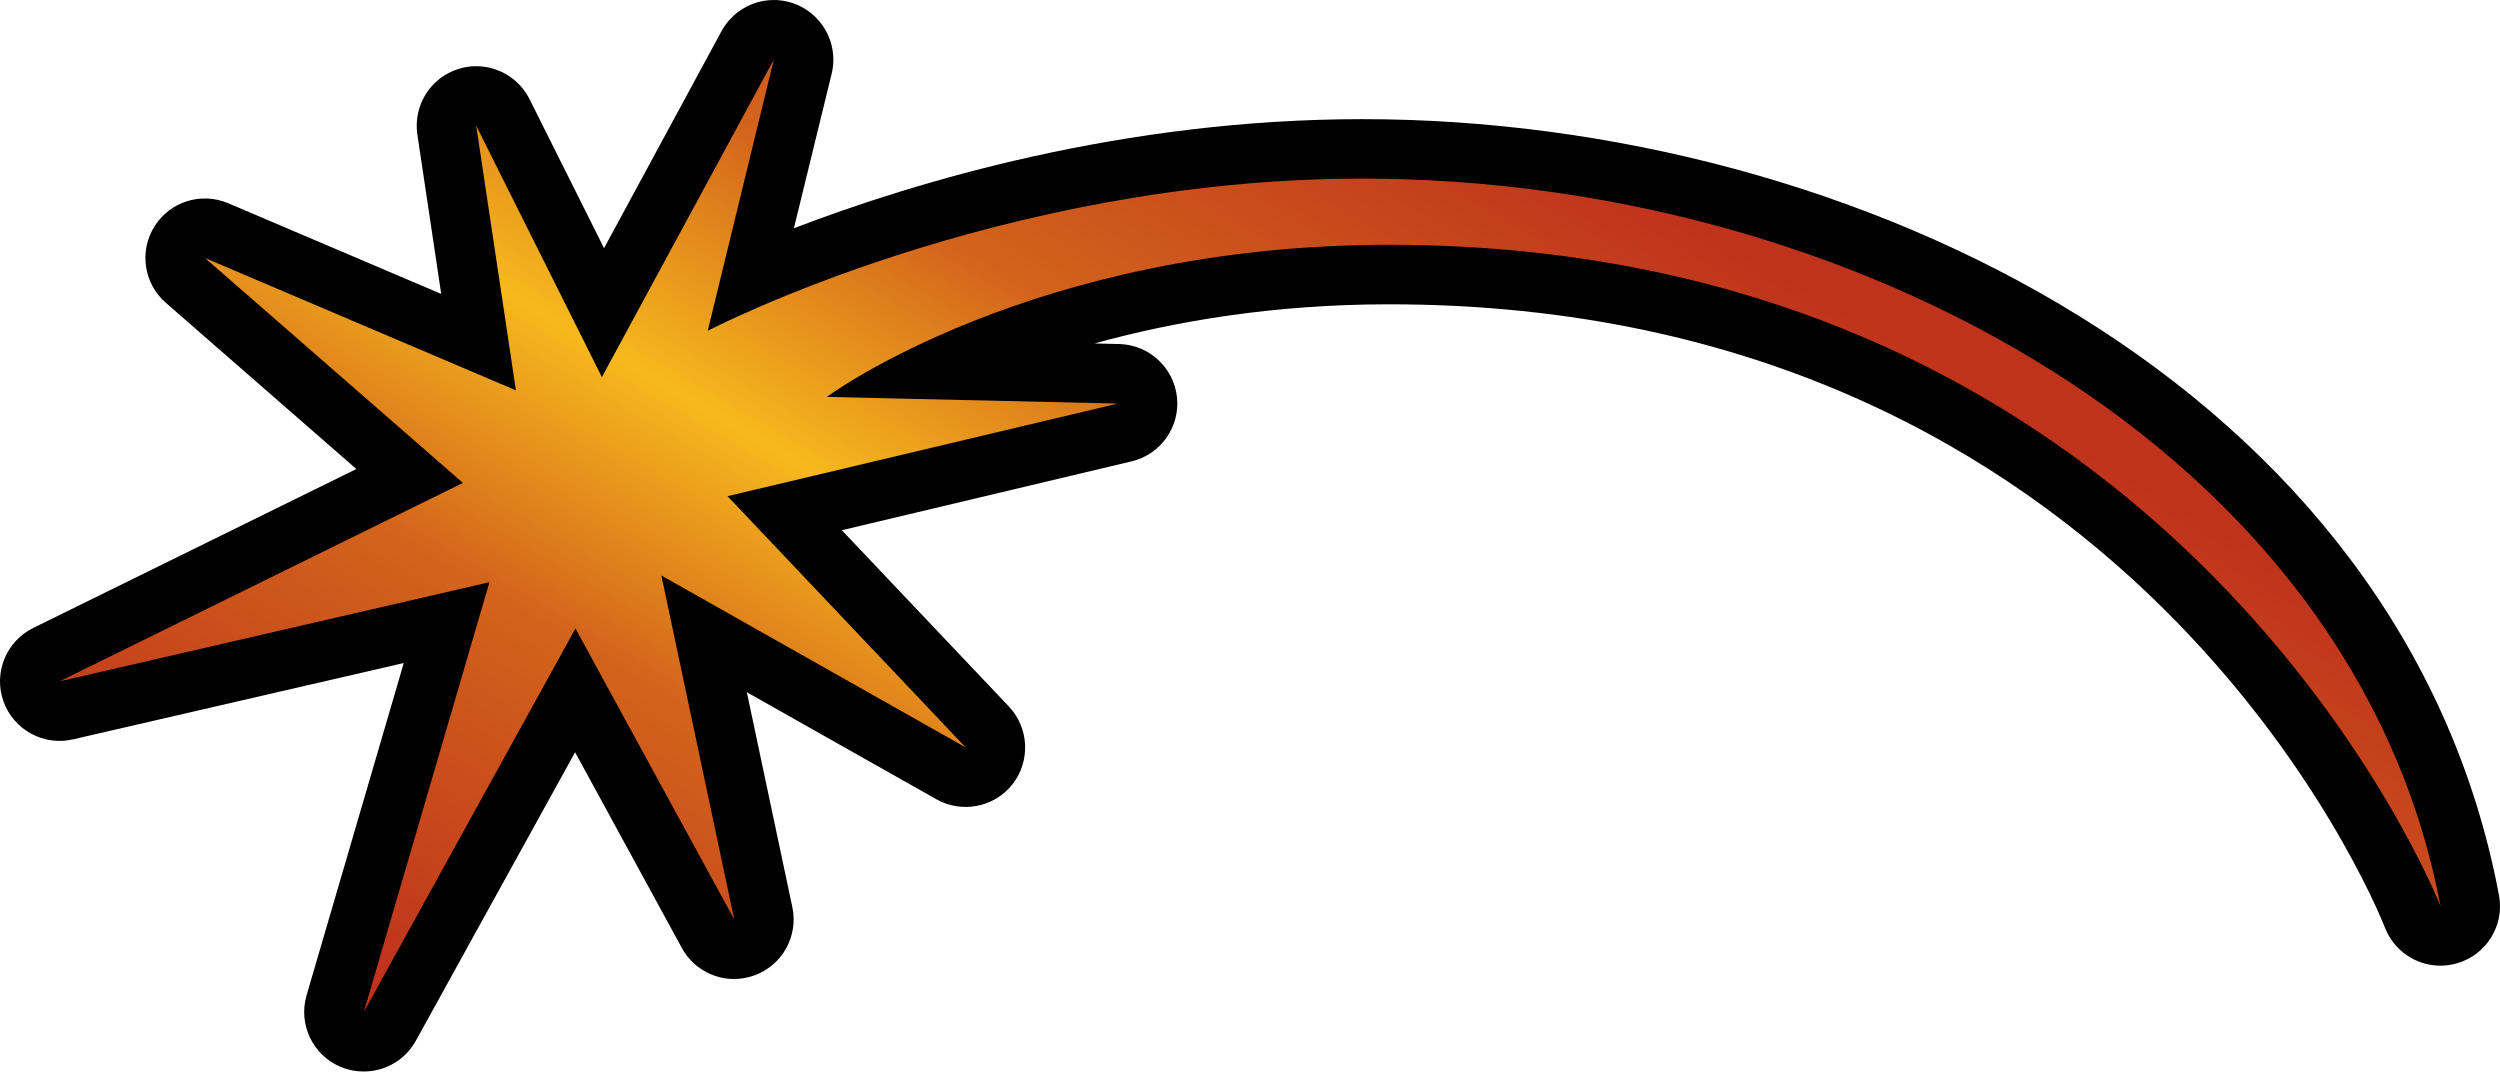
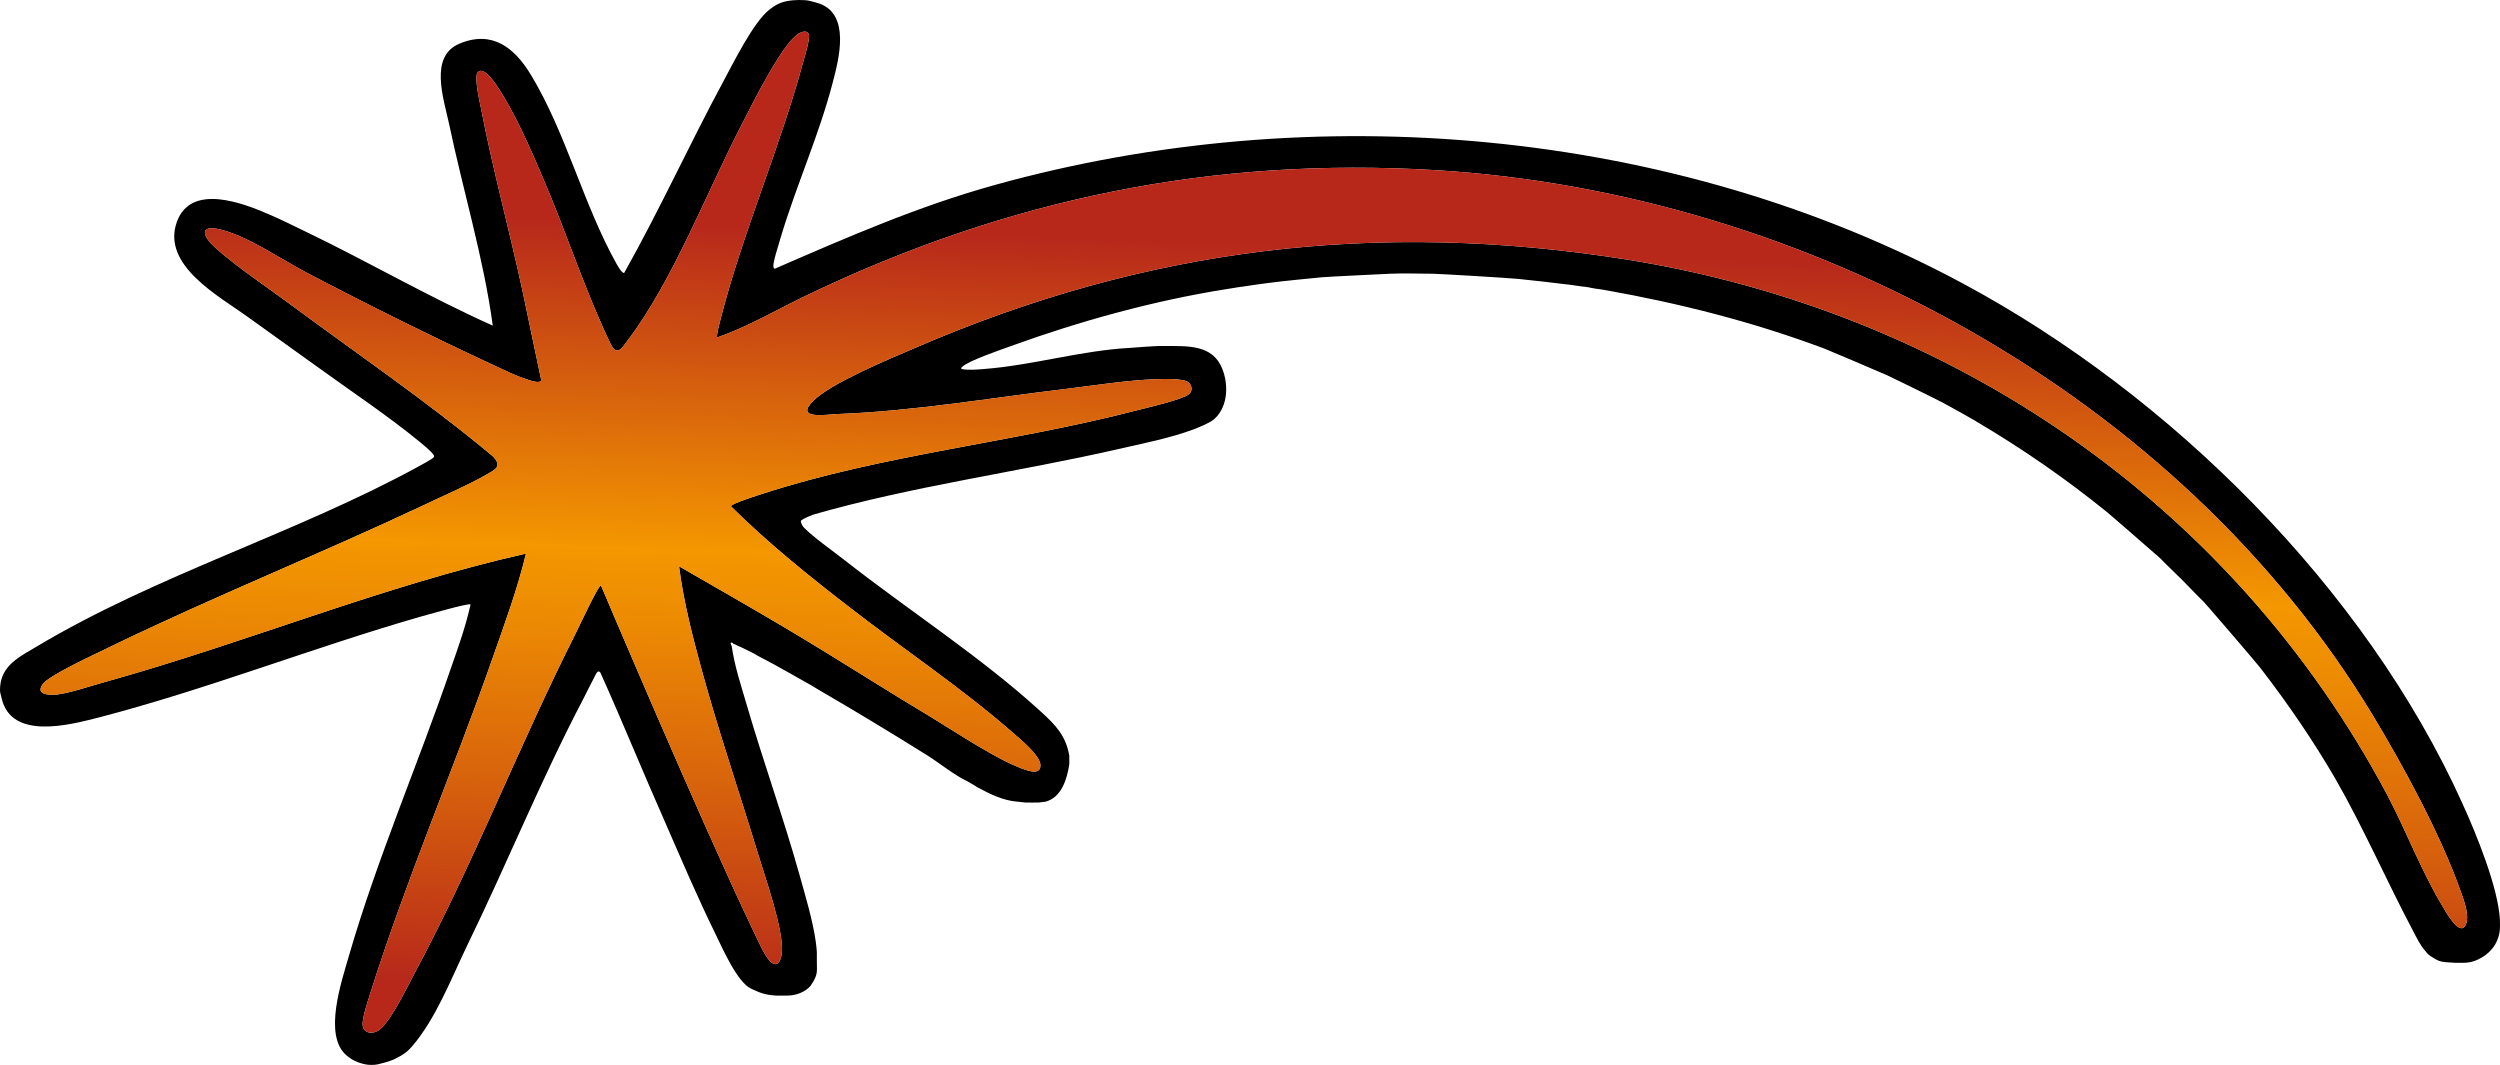
- <svg xmlns="http://www.w3.org/2000/svg" width="116.659" height="50">
-   <g>
-     <path d="M16.972 50c-.359 0-.719-.066-1.065-.21a2.78 2.78 0 0 1-1.602-3.343l4.536-15.508-15.437 3.563a2.78 2.78 0 0 1-3.243-1.776A2.78 2.78 0 0 1 1.555 29.3l15.074-7.414-8.889-7.755a2.775 2.775 0 0 1 2.914-4.645l9.934 4.229-1.112-7.436a2.775 2.775 0 0 1 1.911-3.059c.276-.092.559-.131.834-.131 1.03 0 2.006.574 2.489 1.538l3.477 6.954 5.478-10.122A2.79 2.79 0 0 1 36.106 0a2.785 2.785 0 0 1 2.703 3.439l-1.763 7.212C42.717 8.478 52.4 5.56 63.575 5.56c22.969 0 48.562 12.439 53.037 36.215a2.77 2.77 0 0 1-1.963 3.177q-.382.111-.771.11a2.78 2.78 0 0 1-2.582-1.763C110.829 42.111 99.421 14.2 64.812 14.2c-5.396 0-10.015.797-13.741 1.827l1.148.026a2.784 2.784 0 0 1 2.704 2.484 2.776 2.776 0 0 1-2.125 2.993l-13.515 3.212 7.794 8.225a2.79 2.79 0 0 1 .175 3.624 2.785 2.785 0 0 1-3.556.706l-8.846-4.995 2.124 10.03a2.775 2.775 0 0 1-1.755 3.177 2.8 2.8 0 0 1-.964.176 2.78 2.78 0 0 1-2.438-1.451l-4.981-9.131-7.433 13.465A2.77 2.77 0 0 1 16.972 50" />
-     <path d="m28.086 17.597-5.864-11.73 1.853 12.348-14.506-6.174 12.033 10.494-18.823 9.259 20.061-4.627-5.863 20.056 9.876-17.896L34.261 42.9l-3.399-16.045 14.199 8.022-11.112-11.724 18.208-4.321-13.577-.311s9.565-7.098 26.235-7.098c37.032 0 49.068 30.865 49.068 30.865-4.011-21.295-27.468-33.954-50.306-33.954-16.977 0-30.552 7.103-30.552 7.103l3.084-12.655Z" style="fill:url(#a)" />
-     <linearGradient id="a" x1="-499.099" x2="-496.988" y1="-15.17" y2="-15.17" gradientTransform="rotate(-60 -6816.91 -12813.473)scale(29.125)" gradientUnits="userSpaceOnUse">
-       <stop offset="0" style="stop-color:#bf331c" />
-       <stop offset=".3" style="stop-color:#d3641c" />
-       <stop offset=".5" style="stop-color:#f6b91d" />
-       <stop offset=".7" style="stop-color:#d3641c" />
-       <stop offset="1" style="stop-color:#bf331c" />
+ <svg xmlns="http://www.w3.org/2000/svg" width="499.999" height="212.983" viewBox="0 0 499.999 212.983">
+   <defs>
+     <linearGradient id="a" x1="248.344" x2="265.091" y1="230.909" y2="-254.129" gradientUnits="userSpaceOnUse">
+       <stop offset=".06" stop-color="#b7281b" />
+       <stop offset=".072" stop-color="#bc3118" />
+       <stop offset=".151" stop-color="#da670b" />
+       <stop offset=".21" stop-color="#ec8a03" />
+       <stop offset=".241" stop-color="#f49700" />
+       <stop offset=".375" stop-color="#b7281b" />
+       <stop offset=".513" stop-color="#b7281b" />
    </linearGradient>
-   </g>
+   </defs>
+   <path d="M499.982 183.96c-.332-6.436-4.734-17.19-7.474-23.21-19.474-43.14-58.337-81.672-99.775-103.97-58.13-31.305-130.17-37.451-193.696-19.804-15.32 4.235-29.563 10.463-44.095 16.774-.207-.083-.25-.25-.25-.457-.165-.79 1.12-4.567 1.413-5.688 3.114-10.463 7.723-20.594 10.463-31.182 1.246-4.733 3.488-13.453-2.657-15.695-.623-.208-1.288-.374-1.91-.54-1.08-.29-3.363-.207-4.443 0-1.412.25-2.574.83-3.737 1.785-3.156 2.533-7.06 10.422-9.093 14.2-6.85 12.706-12.83 25.868-19.89 38.408-.455.124-1.286-1.412-1.493-1.744-6.602-11.75-10.173-26.366-17.19-37.91-3.24-5.355-7.723-8.967-14.283-6.186-6.062 2.533-3.156 10.962-2.076 15.945 2.823 13.494 6.892 26.74 8.76 40.44-12.912-5.77-25.12-12.912-37.867-19.016-2.2-1.038-4.36-2.16-6.602-3.114-5.397-2.366-15.902-6.477-18.725 1.412-3.073 8.636 8.387 14.782 14.075 18.892 4.65 3.322 9.3 6.685 13.95 10.007 6.645 4.816 14.243 9.882 20.513 15.03.706.58 2.283 1.869 2.74 2.533.125.166.208.25.166.498-.083.332-2.574 1.62-3.072 1.91C59.236 106.69 31.417 114.91 7.252 129.36c-2.907 1.744-6.104 3.239-7.017 6.685-.166.58-.332 1.95-.166 2.574.083.415.166.664.249.997 1.91 8.47 13.536 5.397 19.515 3.86 21.674-5.646 42.642-13.91 64.108-20.095 1.246-.332 9.8-2.824 10.173-2.491-.955 4.318-2.45 8.51-3.903 12.664-6.602 19.307-14.782 38.116-20.47 57.755-1.453 5.066-5.065 15.654-.54 19.68 1.163 1.039 2.408 1.579 3.82 1.87.623.166 1.952.166 2.575 0 1.079-.25 2.158-.54 3.238-.997a79 79 0 0 0 1.329-.706c.415-.25.83-.498 1.204-.83.29-.25.789-.748 1.038-1.038 4.775-5.564 7.806-13.495 11.003-20.138 7.972-16.36 14.823-33.3 23.252-49.368.83-1.62 1.66-3.322 2.49-4.9.084-.083.25-.623.582-.581.25 0 .374.249.416.374 4.276 9.508 8.51 19.93 12.912 29.853 3.24 7.432 6.52 15.114 10.09 22.38 1.37 2.824 4.36 9.633 7.1 10.837 1.412.623 2.325 1.204 4.94 1.37h2.2c.168 0 2.244.042 3.905-1.204.249-.166.706-.581.872-.83 1.578-2.284 1.162-2.948 1.204-4.775v-1.87c0-.331-.166-1.742-.208-2.033-.622-4.401-2.076-9.176-3.28-13.494-3.197-11.42-7.224-22.546-10.546-33.965-1.121-3.82-2.45-7.806-2.99-11.71 0-.123-.332-.414-.166-.705.29-.082.374.125.498.208 1.288.58 2.658 1.204 3.903 1.868.374.167.665.374.872.499a183 183 0 0 1 6.27 3.404c.332.167.623.374.872.499 1.287.747 2.616 1.453 3.903 2.2.29.166.58.374.872.54a798 798 0 0 1 22.089 13.329c2.574 1.619 5.315 3.903 8.013 5.19.25.124 1.08.622 1.163.664.374.207.623.374.872.54 2.45 1.328 5.149 2.657 7.972 2.865.374.04 1.412.166 1.536.166.914 0 1.827.04 2.74 0 .084 0 1.039-.125 1.37-.166 3.198-.872 4.278-4.526 4.734-7.474v-1.703c-.664-3.985-2.74-6.145-5.605-8.76-11.958-10.962-26.698-20.43-39.528-30.518-2.283-1.786-6.02-4.402-7.93-6.353-.25-.25-.374-.498-.5-.79-.29-.622-.082-.663.499-.996.416-.25 1.745-.788 2.035-.872 19.722-5.646 40.524-8.428 60.58-12.996 5.023-1.162 10.463-2.2 15.279-3.985.623-.25 3.156-1.205 4.11-2.035.208-.208.665-.623.83-.872 1.953-2.491 1.994-6.27.83-9.218-1.95-4.9-6.933-4.525-11.375-4.567h-1.205c-.79 0-5.44.332-5.77.374-9.758.498-19.557 3.487-29.356 4.235-1.495.124-2.99.249-4.485 0-.083-.29.084-.332.25-.498 1.204-1.163 7.764-3.405 9.716-4.111 13.743-4.983 28.607-9.093 43.098-11.377l1.038-.166c.748-.124 1.454-.25 2.2-.332.416-.083 4.817-.706 4.942-.706 1.287-.166 2.616-.332 2.699-.332 1.162-.125 5.065-.54 8.18-.83 1.287-.125 12.123-.623 13.618-.706 2.824-.125 5.647 0 8.47 0 1.163 0 15.156.83 17.19 1.038.997.083 9.135.996 9.176 1.038.374 0 3.696.498 3.737.498.79.042 1.37.208 2.076.332.374.083.748.125 1.163.166.25.042.997.166 1.038.166 15.03 2.658 29.77 6.395 44.054 11.75.124.042 11.044 4.65 12.415 5.274.249.083 9.134 4.443 9.674 4.733.58.332 1.162.582 1.702.872.374.166 5.315 2.948 5.813 3.239.25.124.58.332.83.498a215 215 0 0 1 26.2 18.186c.208.166 8.886 7.682 9.176 7.972.416.374.873.706 1.37 1.204s.997 1.038 1.537 1.537a168 168 0 0 1 5.44 5.439c.539.58 1.12 1.12 1.702 1.702.456.499.83.997 1.204 1.37.29.29 9.3 10.796 10.006 11.71.042.083.498.622.54.705 5.232 6.81 10.13 13.993 14.49 21.467 5.73 9.965 10.298 20.553 15.696 30.725.623 1.204 1.37 2.7 2.283 3.737.333.374.582.83 1.204 1.163 1.08.706 1.578 1.038 2.907 1.162.332.042 1.703.125 1.785.125 1.537 0 2.74.124 4.152-.415 2.658-1.038 4.692-3.197 4.94-6.311.043-.54 0-1.288 0-1.87m-6.81.956c-1.203 2.657-4.11-2.74-4.732-3.778-4.194-6.976-7.183-14.948-11.003-22.173-30.975-58.212-87.194-96.702-152.258-107.082-49.908-7.93-95.872-2.325-142.043 17.646-5.107 2.2-16.94 7.059-20.553 10.713-3.695 3.736 2.74 2.657 4.775 2.574 15.487-.581 30.767-3.24 46.088-5.066 5.688-.705 12.04-1.702 17.688-1.91 1.37-.041 5.564-.207 6.56.623.748.623.872 1.786.042 2.408-1.33 1.08-8.47 2.7-10.546 3.239-24.58 6.394-50.573 8.802-74.697 16.65-.79.25-6.31 1.993-6.31 2.49 7.473 7.434 15.819 14.118 24.164 20.554 10.63 8.22 22.007 15.82 32.138 24.664 1.453 1.287 5.688 4.69 5.605 6.643-.042 1.536-1.453 1.287-2.533.996-5.273-1.536-14.366-7.681-19.39-10.712-8.97-5.356-17.73-11.003-26.657-16.36-7.847-4.691-15.778-9.217-23.708-13.784.913 7.14 2.74 14.159 4.65 21.134 3.322 12.083 7.39 23.999 11.045 36.04 1.412 4.692 5.398 15.86 4.858 20.262-.166 1.37-.79 2.99-2.284 1.62-1.12-1.038-2.865-5.024-3.612-6.56-10.38-21.716-30.27-68.676-30.27-68.676-.54 0-4.442 8.387-4.94 9.383-11.377 22.505-20.511 46.172-32.428 68.386-1.578 2.948-4.36 8.76-6.643 10.878-1.37 1.287-3.654 1.12-3.654-.913 0-1.495 1.038-4.568 1.536-6.146 7.059-22.462 16.692-44.8 24.498-67.14 2.408-6.85 4.94-13.742 6.643-20.801-28.608 6.436-55.804 17.77-83.997 25.618-2.74.748-7.225 2.284-9.84 2.575-1.495.124-4.402.083-2.782-2.118 1.287-1.785 10.795-6.103 13.37-7.39 20.677-10.05 42.06-18.602 62.862-28.4 3.986-1.91 8.595-3.862 12.373-6.021 1.869-1.08 3.363-1.661 1.37-3.737-13.245-11.045-27.486-20.72-41.313-30.975-4.401-3.24-10.09-7.058-14.075-10.63-3.28-2.947-3.032-4.982 1.827-3.487 5.314 1.578 11.21 5.688 16.193 8.304A881 881 0 0 0 98.847 73.1c1.993.914 4.318 2.076 6.436 2.74.457.166 2.948 1.08 2.948.125-1.287-5.98-2.491-12-3.78-18.02-2.614-12.041-5.894-24.082-8.22-36.123-.29-1.412-1.411-6.27-.747-7.267 1.08-1.494 3.28 1.703 3.82 2.492 3.612 5.314 6.81 12.747 9.342 18.684 4.65 10.795 8.429 22.588 13.494 33.092 1.246 2.492 2.243.83 3.405-.747 9.093-12 15.86-29.812 22.92-43.39 1.95-3.82 8.013-16.068 11.293-17.978.623-.332 1.578-.747 1.994.124.332.748-.748 4.236-1.038 5.274-4.65 17.314-12.083 34.13-16.526 51.444-.166.664-.996 3.613-.747 3.945 6.27-2.201 12-5.606 17.978-8.47 40.11-19.225 81.008-27.695 125.685-24.996 74.073 4.484 148.81 45.05 187.425 108.992 6.187 10.256 13.578 23.875 17.564 35.127.664 1.827 1.868 4.94 1.079 6.768" />
+   <path d="M493.172 184.915c-1.204 2.657-4.11-2.74-4.733-3.778-4.194-6.976-7.183-14.948-11.003-22.173-30.975-58.212-87.194-96.702-152.258-107.082-49.908-7.93-95.872-2.325-142.043 17.646-5.107 2.2-16.94 7.059-20.553 10.713-3.695 3.736 2.74 2.657 4.775 2.574 15.487-.581 30.767-3.24 46.088-5.066 5.688-.705 12.04-1.702 17.688-1.91 1.37-.041 5.564-.207 6.56.623.748.623.872 1.786.042 2.408-1.33 1.08-8.47 2.7-10.546 3.239-24.58 6.394-50.573 8.802-74.697 16.65-.79.25-6.31 1.993-6.31 2.49 7.473 7.434 15.819 14.118 24.164 20.554 10.63 8.22 22.007 15.82 32.138 24.664 1.453 1.287 5.688 4.69 5.605 6.643-.042 1.536-1.453 1.287-2.533.996-5.273-1.536-14.366-7.681-19.39-10.712-8.97-5.356-17.73-11.003-26.657-16.36-7.847-4.691-15.778-9.217-23.708-13.784.913 7.14 2.74 14.159 4.65 21.134 3.322 12.083 7.39 23.999 11.045 36.04 1.412 4.692 5.398 15.86 4.858 20.262-.166 1.37-.79 2.99-2.284 1.62-1.12-1.038-2.865-5.024-3.612-6.56-10.38-21.716-30.27-68.676-30.27-68.676-.54 0-4.442 8.387-4.94 9.383-11.377 22.505-20.511 46.172-32.428 68.386-1.578 2.948-4.36 8.76-6.643 10.878-1.37 1.287-3.654 1.12-3.654-.913 0-1.495 1.038-4.568 1.536-6.146 7.059-22.462 16.692-44.8 24.498-67.14 2.408-6.85 4.94-13.742 6.643-20.801-28.608 6.436-55.804 17.77-83.997 25.618-2.74.748-7.225 2.284-9.84 2.575-1.495.124-4.402.083-2.782-2.118 1.287-1.785 10.795-6.103 13.37-7.39 20.677-10.05 42.06-18.602 62.862-28.4 3.986-1.91 8.595-3.862 12.373-6.021 1.869-1.08 3.363-1.661 1.37-3.737C85.31 80.199 71.07 70.524 57.243 60.269c-4.401-3.24-10.09-7.058-14.075-10.63-3.28-2.947-3.032-4.982 1.827-3.487 5.314 1.578 11.21 5.688 16.193 8.304A881 881 0 0 0 98.848 73.1c1.992.914 4.317 2.076 6.435 2.74.457.166 2.948 1.08 2.948.125-1.287-5.98-2.491-12-3.78-18.02-2.614-12.041-5.894-24.082-8.22-36.123-.29-1.412-1.411-6.27-.747-7.267 1.08-1.494 3.28 1.703 3.82 2.492 3.612 5.314 6.81 12.747 9.342 18.684 4.65 10.795 8.429 22.588 13.494 33.092 1.246 2.492 2.243.83 3.405-.747 9.093-12 15.86-29.812 22.92-43.39 1.95-3.82 8.013-16.068 11.293-17.978.623-.332 1.578-.747 1.994.124.332.748-.748 4.236-1.038 5.274-4.65 17.314-12.083 34.13-16.526 51.444-.166.664-.996 3.613-.747 3.945 6.27-2.201 12-5.606 17.978-8.47 40.11-19.225 81.008-27.695 125.685-24.996 74.073 4.484 148.81 45.05 187.425 108.992 6.187 10.256 13.578 23.875 17.564 35.127.664 1.827 1.868 4.94 1.079 6.768" style="fill:url(#a)" />
</svg>
